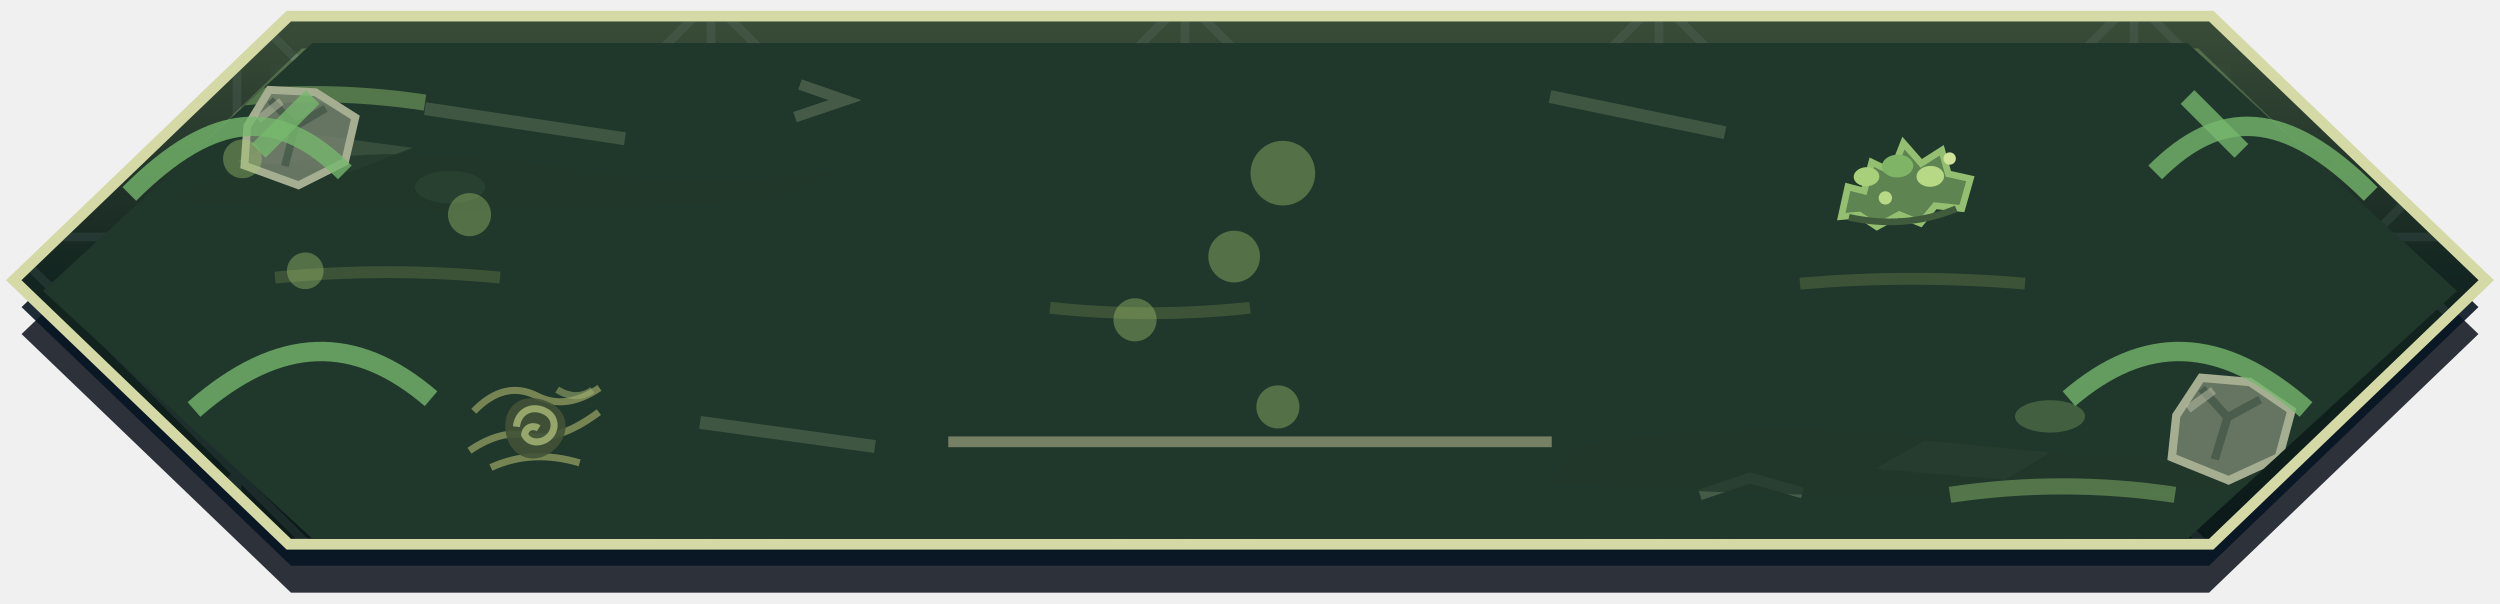
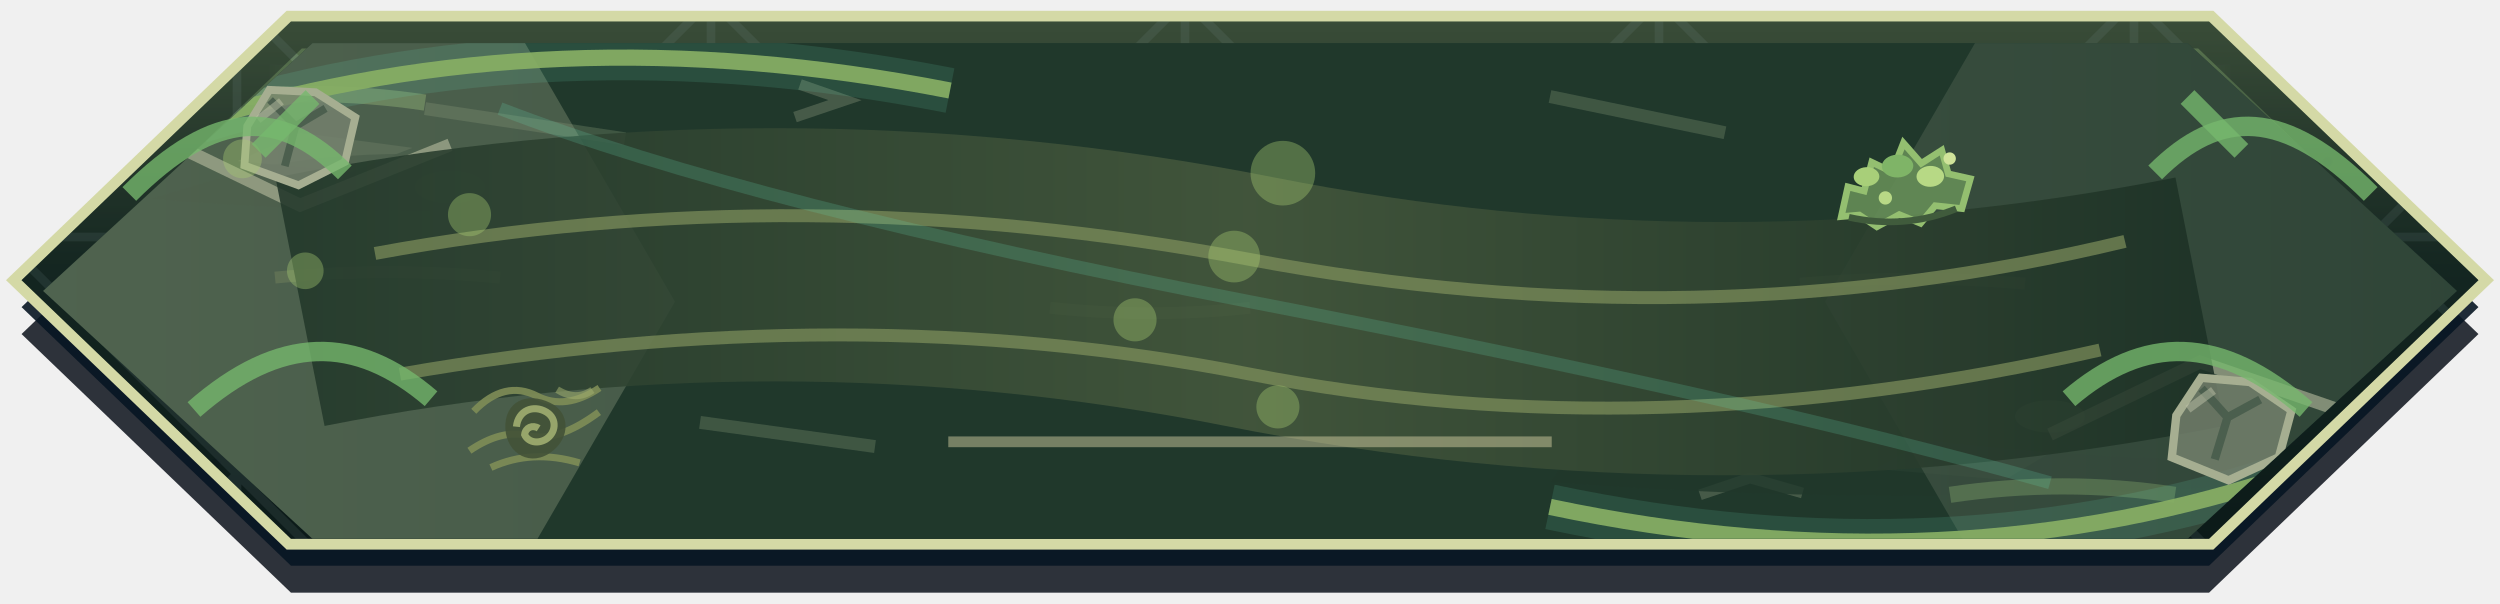
<svg xmlns="http://www.w3.org/2000/svg" width="464" height="112" viewBox="0 0 232 56" role="img" aria-label="M7 secondary-hex-button normal" data-style="m11-enchanted-forest@0.1.0" data-geometry-shape="wide-hexagon" data-corner-radius="2" data-end-cap-depth="25">
  <defs>
    <linearGradient id="m11-secondary-hex-button-232x56-normal-plate" x1="0" y1="0" x2="0" y2="1">
      <stop offset="0" stop-color="#5C7650" />
      <stop offset=".48" stop-color="#20382B" />
      <stop offset="1" stop-color="#13251E" />
    </linearGradient>
    <linearGradient id="m11-secondary-hex-button-232x56-normal-primary" x1="0" y1="0" x2="0" y2="1">
      <stop offset="0" stop-color="#F1E8C8" />
      <stop offset=".45" stop-color="#66D9B2" />
      <stop offset="1" stop-color="#2A856F" />
    </linearGradient>
    <linearGradient id="m11-secondary-hex-button-232x56-normal-energy" x1="0" y1="0" x2="1" y2="0">
      <stop offset="0" stop-color="#B8E0A5" stop-opacity="0" />
      <stop offset=".5" stop-color="#B8E0A5" stop-opacity=".86" />
      <stop offset="1" stop-color="#B8E0A5" stop-opacity="0" />
    </linearGradient>
    <pattern id="m11-secondary-hex-button-232x56-normal-grain" width="28" height="28" patternUnits="userSpaceOnUse">
      <circle cx="5" cy="7" r=".6" fill="#FFFFFF" fill-opacity=".12" />
      <circle cx="20" cy="15" r=".45" fill="#061321" fill-opacity=".2" />
    </pattern>
    <pattern id="m11-secondary-hex-button-232x56-normal-plate-pattern" width="44" height="44" patternUnits="userSpaceOnUse">
      <path d="M0 22H44M22 0V44M0 22L22 0 44 22 22 44Z" fill="none" stroke="#D8FBFF" stroke-opacity=".12" stroke-width=".8" />
    </pattern>
    <mask id="m11-secondary-hex-button-232x56-normal-mask">
      <path d="M27 2H205L230 26L205 50H27L2 26Z" fill="white" />
    </mask>
  </defs>
  <g opacity="1">
    <g id="m11-secondary-hex-button-232x56-normal-outer-shadow" data-layer="outer-shadow" transform="translate(0 5)">
      <path d="M27 2H205L230 26L205 50H27L2 26Z" fill="#020812" opacity=".82" />
    </g>
    <g id="m11-secondary-hex-button-232x56-normal-connected-depth" data-layer="connected-depth" transform="translate(0 2.5)">
      <path d="M27 2H205L230 26L205 50H27L2 26Z" fill="#071522" opacity=".9" />
    </g>
    <g id="m11-secondary-hex-button-232x56-normal-outer-frame" data-layer="outer-frame">
      <path d="M27 2H205L230 26L205 50H27L2 26Z" fill="#071421" stroke="#D4D9A6" stroke-width="2" stroke-linejoin="miter" />
    </g>
    <g id="m11-secondary-hex-button-232x56-normal-inner-plate-fill" data-layer="inner-plate-fill">
      <path d="M27 2H205L230 26L205 50H27L2 26Z" fill="url(#m11-secondary-hex-button-232x56-normal-plate)" />
    </g>
    <g id="m11-secondary-hex-button-232x56-normal-surface-grain" data-layer="surface-grain" data-material-source="m8-ice-grain" mask="url(#m11-secondary-hex-button-232x56-normal-mask)">
      <rect width="232" height="56" fill="url(#m11-secondary-hex-button-232x56-normal-grain)" />
    </g>
    <g id="m11-secondary-hex-button-232x56-normal-surface-pattern" data-layer="surface-pattern" data-material-source="m8-crystal-facet-pattern" mask="url(#m11-secondary-hex-button-232x56-normal-mask)">
      <rect width="232" height="56" fill="url(#m11-secondary-hex-button-232x56-normal-plate-pattern)" />
    </g>
    <g id="m11-secondary-hex-button-232x56-normal-side-bevel-shade" data-layer="side-bevel-shade" mask="url(#m11-secondary-hex-button-232x56-normal-mask)">
      <path d="M27 2H205L230 26L205 50H27L2 26Z" fill="none" stroke="#020812" stroke-opacity=".38" stroke-width="5" />
    </g>
    <g id="m11-secondary-hex-button-232x56-normal-top-bevel-highlight" data-layer="top-bevel-highlight" mask="url(#m11-secondary-hex-button-232x56-normal-mask)">
      <path d="M35 8H197" stroke="#FFFFFF" stroke-opacity=".55" stroke-width="3" stroke-linecap="square" />
    </g>
    <g id="m11-secondary-hex-button-232x56-normal-cold-edge-accent" data-layer="cold-edge-accent" data-material-source="m8-cold-edge-accent" mask="url(#m11-secondary-hex-button-232x56-normal-mask)">
      <rect x="25" y="6" width="182" height="8" fill="url(#m11-secondary-hex-button-232x56-normal-energy)" />
    </g>
    <g id="m11-secondary-hex-button-232x56-normal-ornament-decal" data-layer="ornament-decal" data-material-source="m7-ornament-marks" mask="url(#m11-secondary-hex-button-232x56-normal-mask)">
      <path d="M33 43h16M183 43h16" stroke="#E6FCFF" stroke-opacity=".5" stroke-width="2" />
    </g>
    <g id="m11-secondary-hex-button-material-stack" data-layer="forest-material-stack" data-material-families="weathered-stone,dark-wood,moss-lichen">
      <path d="M29 4H203L228 27L203 50H29L4 27Z" fill="#20382B" />
    </g>
    <g id="m11-secondary-hex-button-material-detail" data-layer="forest-material-detail" data-material-channels="stone-chips,wood-grain,moss-mask" data-detail-scale="component">
      <path d="M39.44 10.08l18.56 2.8M143.84 8.96l16.24 3.36M64.96 39.2l16.24 2.24" stroke="#6B8063" stroke-width="1.2" stroke-opacity=".72" />
    </g>
    <g id="m11-secondary-hex-button-material-face-depth" data-layer="forest-material-face-depth" data-material-source="shared-face-geometry">
      <clipPath id="m11-secondary-hex-button-face-clip">
        <path d="M29 4H203L228 27L203 50H29L4 27Z" />
      </clipPath>
      <g clip-path="url(#m11-secondary-hex-button-face-clip)">
        <g data-layer="forest-weathered-stone">
          <path d="M27.84 12.32l10.44 1.4 -5.8 2.24 -10.44 -1.008ZM178.64 40.88l11.6 1.12 -4.176 2.52 -12.064 -1.008Z" fill="#7C8D70" fill-opacity=".45" />
          <path d="M74.24 7.84l4.176 1.456 -4.64 1.568M157.76 45.92l4.64 -1.568 4.872 1.4" fill="none" stroke="#9BA687" stroke-width="1" stroke-opacity=".55" />
        </g>
        <g data-layer="forest-dark-wood-grain">
          <path d="M25.52 25.76q10.44 -1.008 20.88 0M97.44 28.56q9.28 1.008 18.56 0M167.04 26.32q10.44 -0.896 20.88 0" fill="none" stroke="#72854C" stroke-width="1.1" stroke-opacity=".62" />
        </g>
        <g data-layer="forest-moss-growth-mask" fill="#9BCB78" fill-opacity=".48">
          <ellipse cx="41.76" cy="17.36" rx="3.248" ry="1.5" />
          <ellipse cx="190.24" cy="38.64" rx="3.248" ry="1.5" />
        </g>
      </g>
    </g>
    <g id="m11-secondary-hex-button-material-restraint" data-layer="forest-material-restraint" data-restraint="edge-anchored-low-opacity">
      <clipPath id="m11-secondary-hex-button-restraint-clip">
        <path d="M29 4H203L228 27L203 50H29L4 27Z" />
      </clipPath>
      <g clip-path="url(#m11-secondary-hex-button-restraint-clip)">
        <path d="M0 0H232V56H0Z" fill="#20382B" fill-opacity=".42" />
        <g data-layer="forest-moss-edge-anchor" fill="#20382B" fill-opacity=".78">
          <path d="M23.2 15.68q13.92 -2.8 30.16 0q11.6 2.24 25.52 -.01l-6.96 2.8q-32.48 2.24 -58 -.02Z" />
          <path d="M146.16 41.44q18.56 -3.36 39.44 -.01q18.56 2.24 32.48 -.03l-4.64 3.36q-37.12 2.52 -69.6 -.01Z" />
        </g>
        <path d="M18.56 9.52q10.44 -1.568 20.88 0M180.96 45.92q10.44 -1.568 20.88 0" fill="none" stroke="#9BCB78" stroke-width="1.5" stroke-opacity=".42" />
      </g>
    </g>
+     <g id="m11-secondary-hex-button-integrated-material-regions" data-layer="forest-integrated-material-regions" data-integration="edge-anchored-connected" data-variation-seed="51731">
+       <defs>
+         <linearGradient id="m11-secondary-hex-button-stone-depth" x2="1">
+           <stop stop-color="#9BA687" stop-opacity=".68" />
+           <stop offset="1" stop-color="#425548" stop-opacity=".72" />
+         </linearGradient>
+         <linearGradient id="m11-secondary-hex-button-wood-depth" x2="1">
+           <stop stop-color="#22372A" />
+           <stop offset=".5" stop-color="#45583D" />
+           <stop offset="1" stop-color="#1C3025" />
+         </linearGradient>
+       </defs>
+       <clipPath id="m11-secondary-hex-button-integrated-surface-clip">
+         <path d="M29 4H203L228 27L203 50H29L4 27Z" />
+       </clipPath>
+       <g clip-path="url(#m11-secondary-hex-button-integrated-surface-clip)">
+         <g data-layer="forest-stone-surface-region" data-material-family="stone" data-depth-response="faceted-edge-plates">
+           <path d="M0 0H46.4L62.64 28 46.4 56H0ZM232 0H185.6L169.36 28 185.6 56H232Z" fill="url(#m11-secondary-hex-button-stone-depth)" fill-opacity=".58" />
+           <path d="M11.6 11.2l16.24 7.84 13.92-5.6M190.24 40.32l13.92-6.72 16.24 5.6" fill="none" stroke="#C2C7A8" stroke-width="1.2" stroke-opacity=".55" />
+         </g>
+         <g data-layer="forest-wood-surface-region" data-material-family="wood" data-depth-response="recessed-grain-band">
+           <path d="M27.84 28Q71.92 19.288 116 28T204.16 28" fill="none" stroke="url(#m11-secondary-hex-button-wood-depth)" stroke-width="23.5" stroke-opacity=".88" />
+           <path d="M34.8 23.52Q74.24 16.24 116 24.08T197.2 22.4M37.12 34.72Q78.88 27.44 116 34.72T194.88 32.48" fill="none" stroke="#84945F" stroke-width="1.2" stroke-opacity=".66" />
+         </g>
+         <g data-layer="forest-moss-surface-region" data-material-family="moss" data-depth-response="edge-growth-light-catch">
+           <path d="M18.56 11.2Q51.04 1.12 88.16 8.4M143.84 47.04Q180.96 54.88 213.44 43.68" fill="none" stroke="#66D9B2" stroke-width="4.2" stroke-opacity=".14" />
+           <path d="M18.56 11.2Q51.04 1.12 88.16 8.4M143.84 47.04Q180.96 54.88 213.44 43.68" fill="none" stroke="#88AF64" stroke-width="1.5" stroke-opacity=".92" />
+         </g>
+         <g data-layer="forest-living-light-surface-response" data-material-family="living-light" data-light-response="root-linked-local">
+           <path d="M116 28Q69.6 19.04 46.4 10.08M116 28Q162.4 36.96 190.24 44.8" fill="none" stroke="#66D9B2" stroke-width="1.2" stroke-opacity=".2" />
+         </g>
+       </g>
+     </g>
    <g id="m11-secondary-hex-button-authored-material-clusters" data-layer="forest-authored-material-clusters" data-material-families="stone,wood,moss" data-variation-seed="51731" data-cluster-count="4" data-cluster-scale="component" data-placement="component-aware">
      <clipPath id="m11-secondary-hex-button-cluster-clip">
        <path d="M29 4H203L228 27L203 50H29L4 27Z" />
      </clipPath>
      <g clip-path="url(#m11-secondary-hex-button-cluster-clip)">
        <g data-layer="forest-authored-cluster" data-cluster-kind="stone-chip" transform="translate(28.0 12.6) rotate(-4)">
          <g data-layer="forest-stone-chip-cluster" data-material-family="stone" transform="scale(1.037)">
            <path d="M-4.8-1.2l2.2-3.1 4.1.5 3.4 2.5-1.2 3.9-4.3 1.8-4.7-2.1Z" fill="#75816E" fill-opacity=".82" stroke="#A6AE91" stroke-width="0.70" />
            <path d="M-2.6-3.4l2.1 2.5 2.8-1.4M-.5-.9l-1.2 3.5" fill="none" stroke="#495C4C" stroke-width="0.70" stroke-opacity=".9" />
            <path d="M-3.8-1.7l2.2-1.5" stroke="#C0C5A9" stroke-width="0.70" stroke-opacity=".48" />
          </g>
        </g>
        <g data-layer="forest-authored-cluster" data-cluster-kind="wood-knot" transform="translate(49.6 39.1) rotate(-1)">
          <g data-layer="forest-wood-knot-cluster" data-material-family="wood" transform="scale(0.936)">
            <path d="M-6.5 2.8q3.2-2.1 5.8-1.4 2.9.8 7.1-2.2M-6-1.1q3.1-3.1 6.3-1.4 2.8 1.5 6.2-.7M-4.4 4.5q4.1-1.8 8.8-.3" fill="none" stroke="#7F8D57" stroke-width="0.70" stroke-opacity=".9" />
            <path d="M-2.9.7c-.1-2.7 2.2-3.7 4.5-2.5 2 1 1.9 3.5.1 4.8-2.1 1.6-4.5.2-4.6-2.3Z" fill="#435238" fill-opacity=".9" />
            <path d="M-1.8.5c.2-1.6 1.7-2.2 3-1.4 1.1.7.9 2.1-.1 2.7-.9.5-1.8.2-2.1-.5.1-.7.8-1 1.4-.6" fill="none" stroke="#A0AE70" stroke-width="0.70" stroke-opacity=".9" />
            <path d="M2.3-3.1q1.9 1.2 3.5.1" fill="none" stroke="#A0AE70" stroke-width="0.70" stroke-opacity=".55" />
          </g>
        </g>
        <g data-layer="forest-authored-cluster" data-cluster-kind="moss-lichen" transform="translate(176.5 16.9) rotate(-2)">
          <g data-layer="forest-moss-lichen-cluster" data-material-family="moss" transform="scale(0.883)">
            <path d="M-6.5 3.4l.8-3.1 1.7.5.9-3 2.1 1.1 1.3-3 1.8 2.2 2.2-1.3.6 2.5 2.3.6-1 3.1-2.8-.4-1.6 1.8-2.2-1-2.4 1.2-1.8-1.3Z" fill="#668E58" fill-opacity=".88" stroke="#94BF70" stroke-width="0.70" />
            <ellipse cx="-3.7" cy="-.7" rx="1.35" ry="1" fill="#A8CF79" />
            <ellipse cx="-.4" cy="-1.7" rx="1.65" ry="1.2" fill="#7FB467" />
            <ellipse cx="3" cy="-.5" rx="1.45" ry="1.1" fill="#B7D985" />
            <circle cx="5.1" cy="-2.3" r=".65" fill="#D0E39A" />
            <circle cx="-1.8" cy="1.6" r=".7" fill="#B8D986" />
            <path d="M-5.7 3.5q5.8 1.5 11.3-.5" fill="none" stroke="#405B3C" stroke-width="0.70" />
          </g>
        </g>
        <g data-layer="forest-authored-cluster" data-cluster-kind="stone-chip" transform="translate(207.3 39.7) rotate(-2)">
          <g data-layer="forest-stone-chip-cluster" data-material-family="stone" transform="scale(1.103)">
            <path d="M-4.8-1.2l2.2-3.1 4.1.5 3.4 2.5-1.2 3.9-4.3 1.8-4.7-2.1Z" fill="#75816E" fill-opacity=".82" stroke="#A6AE91" stroke-width="0.70" />
            <path d="M-2.6-3.4l2.1 2.5 2.8-1.4M-.5-.9l-1.2 3.5" fill="none" stroke="#495C4C" stroke-width="0.70" stroke-opacity=".9" />
            <path d="M-3.8-1.7l2.2-1.5" stroke="#C0C5A9" stroke-width="0.70" stroke-opacity=".48" />
          </g>
        </g>
      </g>
    </g>
    <g id="m11-secondary-hex-button-moss-variation" data-layer="forest-variation" data-variation-seed="51731" data-variation-baseline="false" fill="#A6CC72" fill-opacity=".38">
      <circle cx="119.05" cy="16.07" r="3.0" />
      <circle cx="114.53" cy="23.81" r="2.4" />
      <circle cx="22.50" cy="14.74" r="1.8" />
      <circle cx="43.57" cy="19.92" r="2.0" />
      <circle cx="105.33" cy="29.68" r="2.0" />
      <circle cx="118.59" cy="37.76" r="2.0" />
      <circle cx="28.33" cy="25.13" r="1.7" />
    </g>
    <g id="m11-secondary-hex-button-leaf-vine-ornament" data-layer="forest-ornament" data-ornament="leaf-vine" data-ornament-count="4" fill="none" stroke="#76B86D" stroke-opacity=".78" stroke-width="1.8">
      <path d="M12 18c8-8 14-8 20-2M220 18c-8-8-14-8-20-2M18 38c8-7 15-7 22-1M214 38c-8-7-15-7-22-1" />
      <path d="M24 14l5-5M208 14l-5-5" />
    </g>
    <g id="m11-secondary-hex-button-parchment-typography" data-layer="forest-typography" data-typography-preset="m11-parchment-sage-action" data-semantic-text="required">
      <path d="M88 41h56" stroke="#EDE3B4" stroke-opacity=".42" />
    </g>
    <g id="m11-enchanted-forest-secondary-hex-button-content" data-layer="content" data-slot="editable-secondary-hex-button-content" data-safe-x="39" data-safe-y="8" data-safe-width="154" data-safe-height="38" />
  </g>
</svg>
